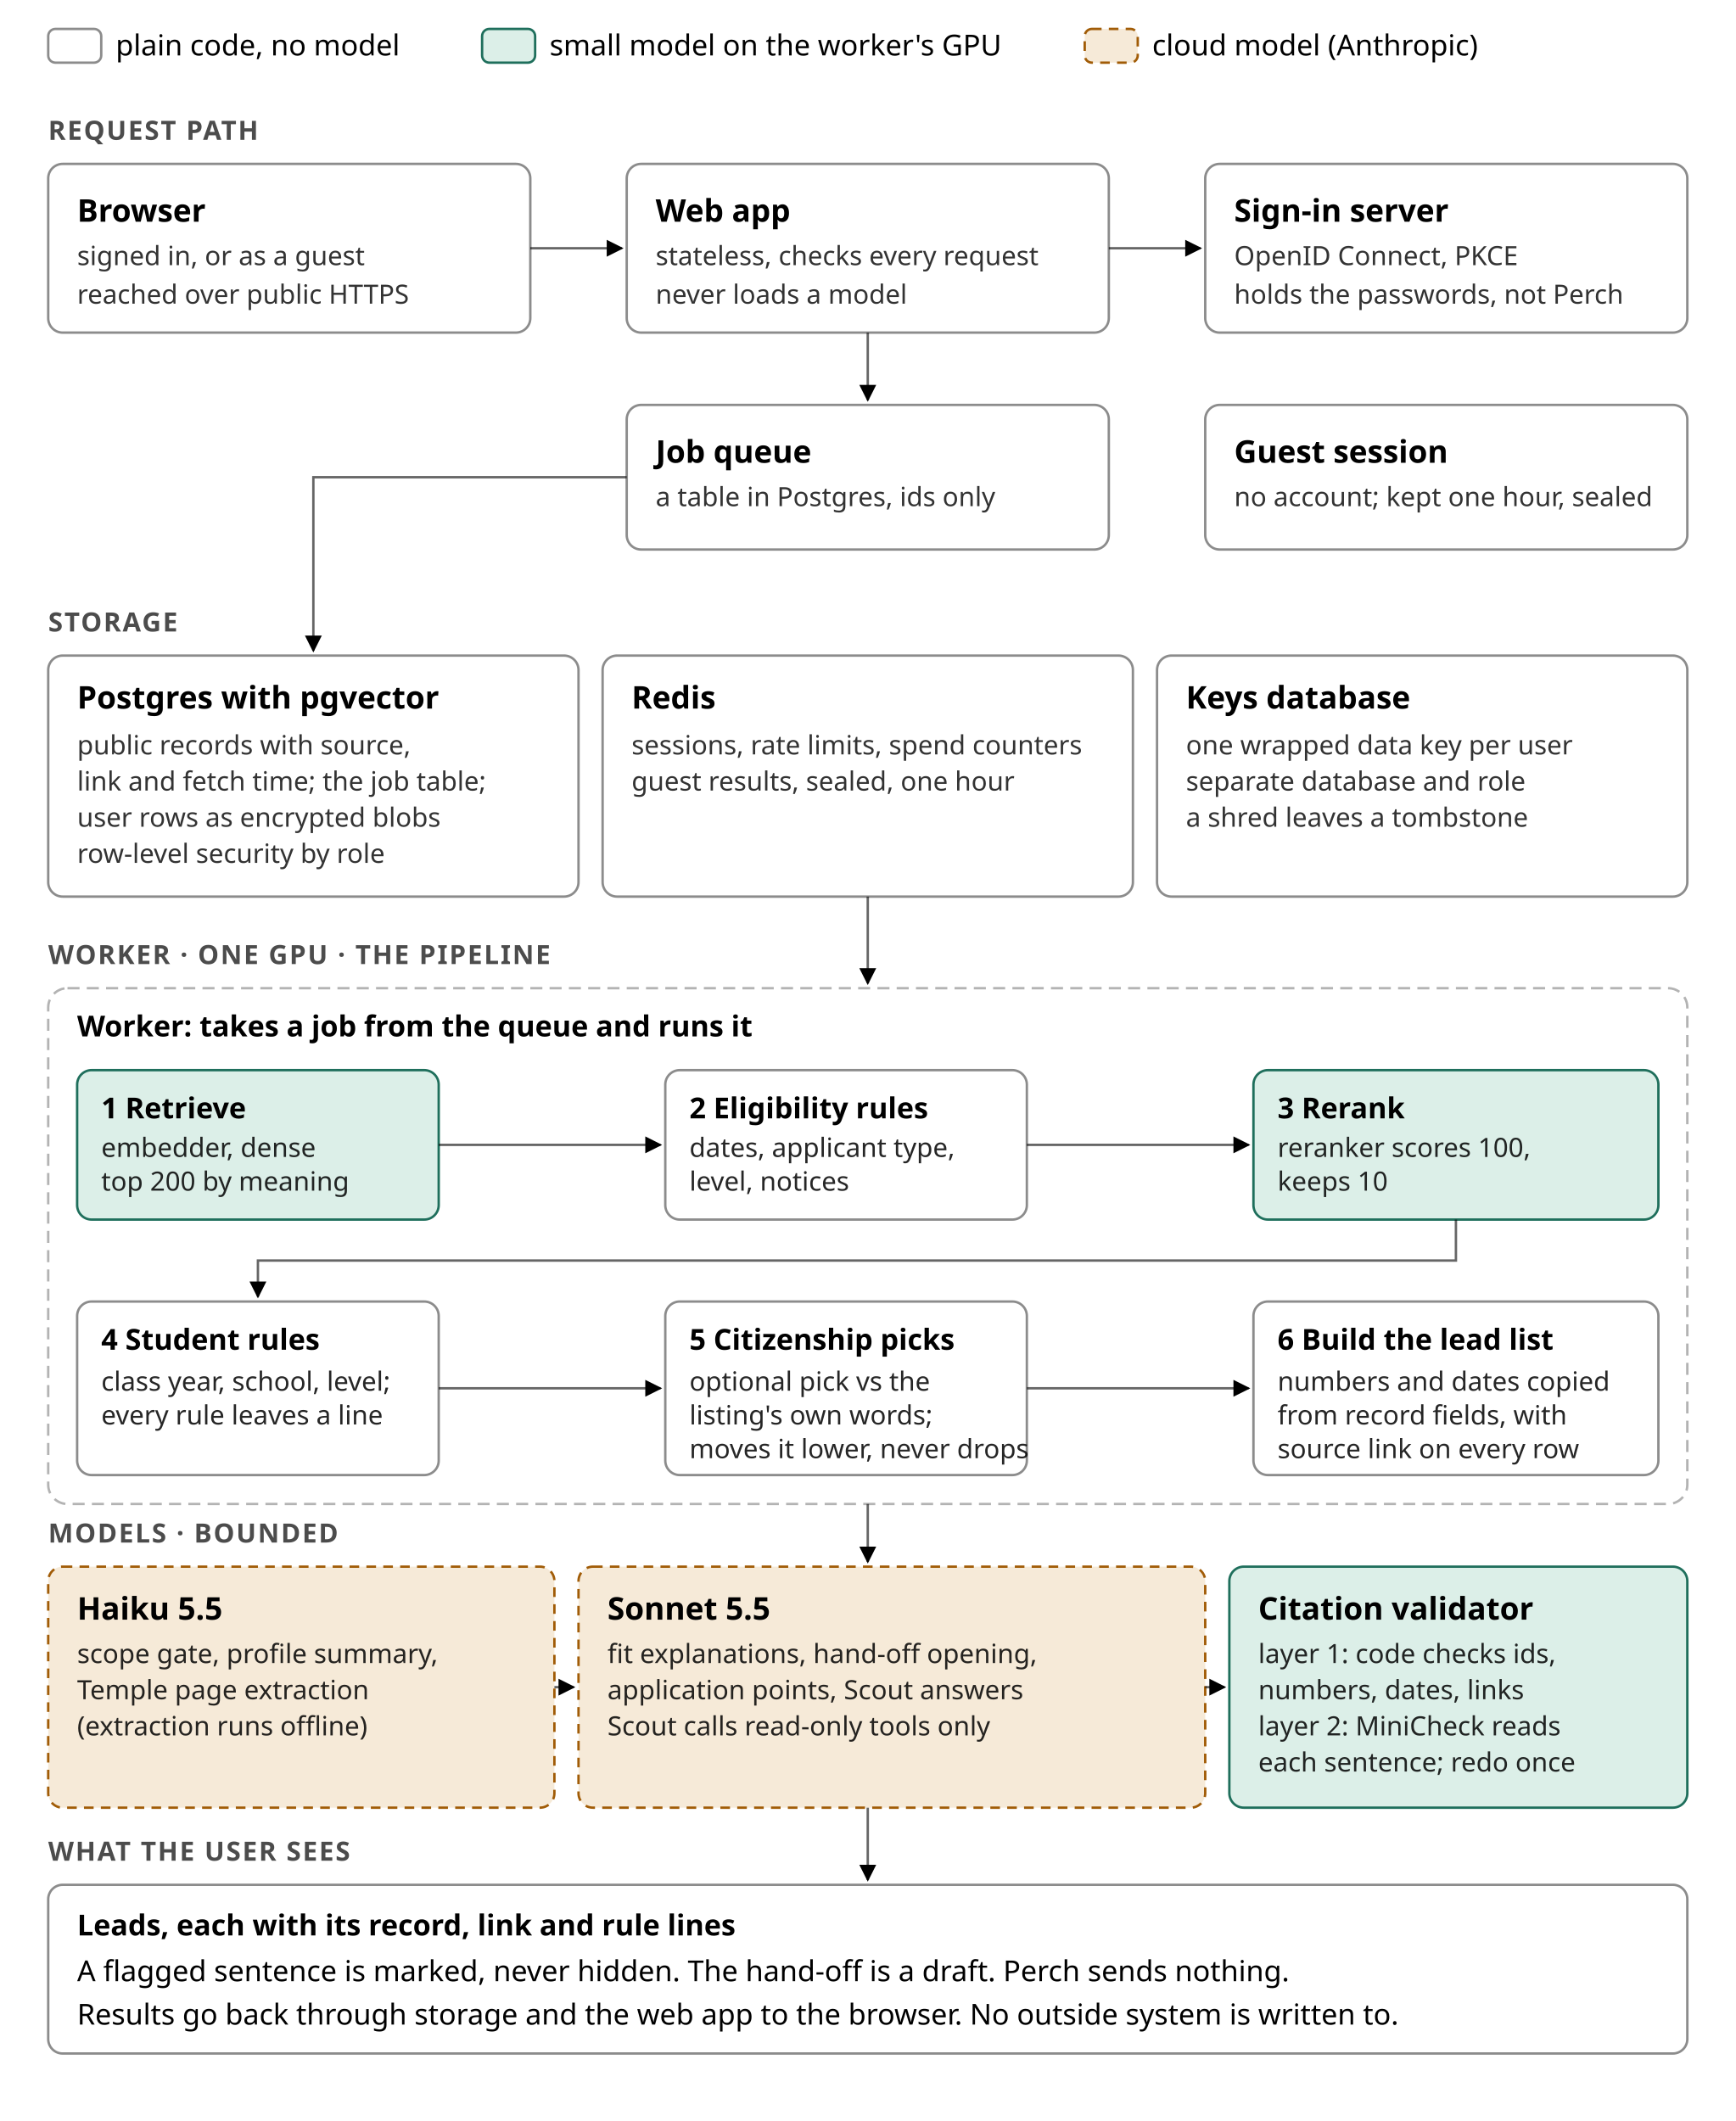
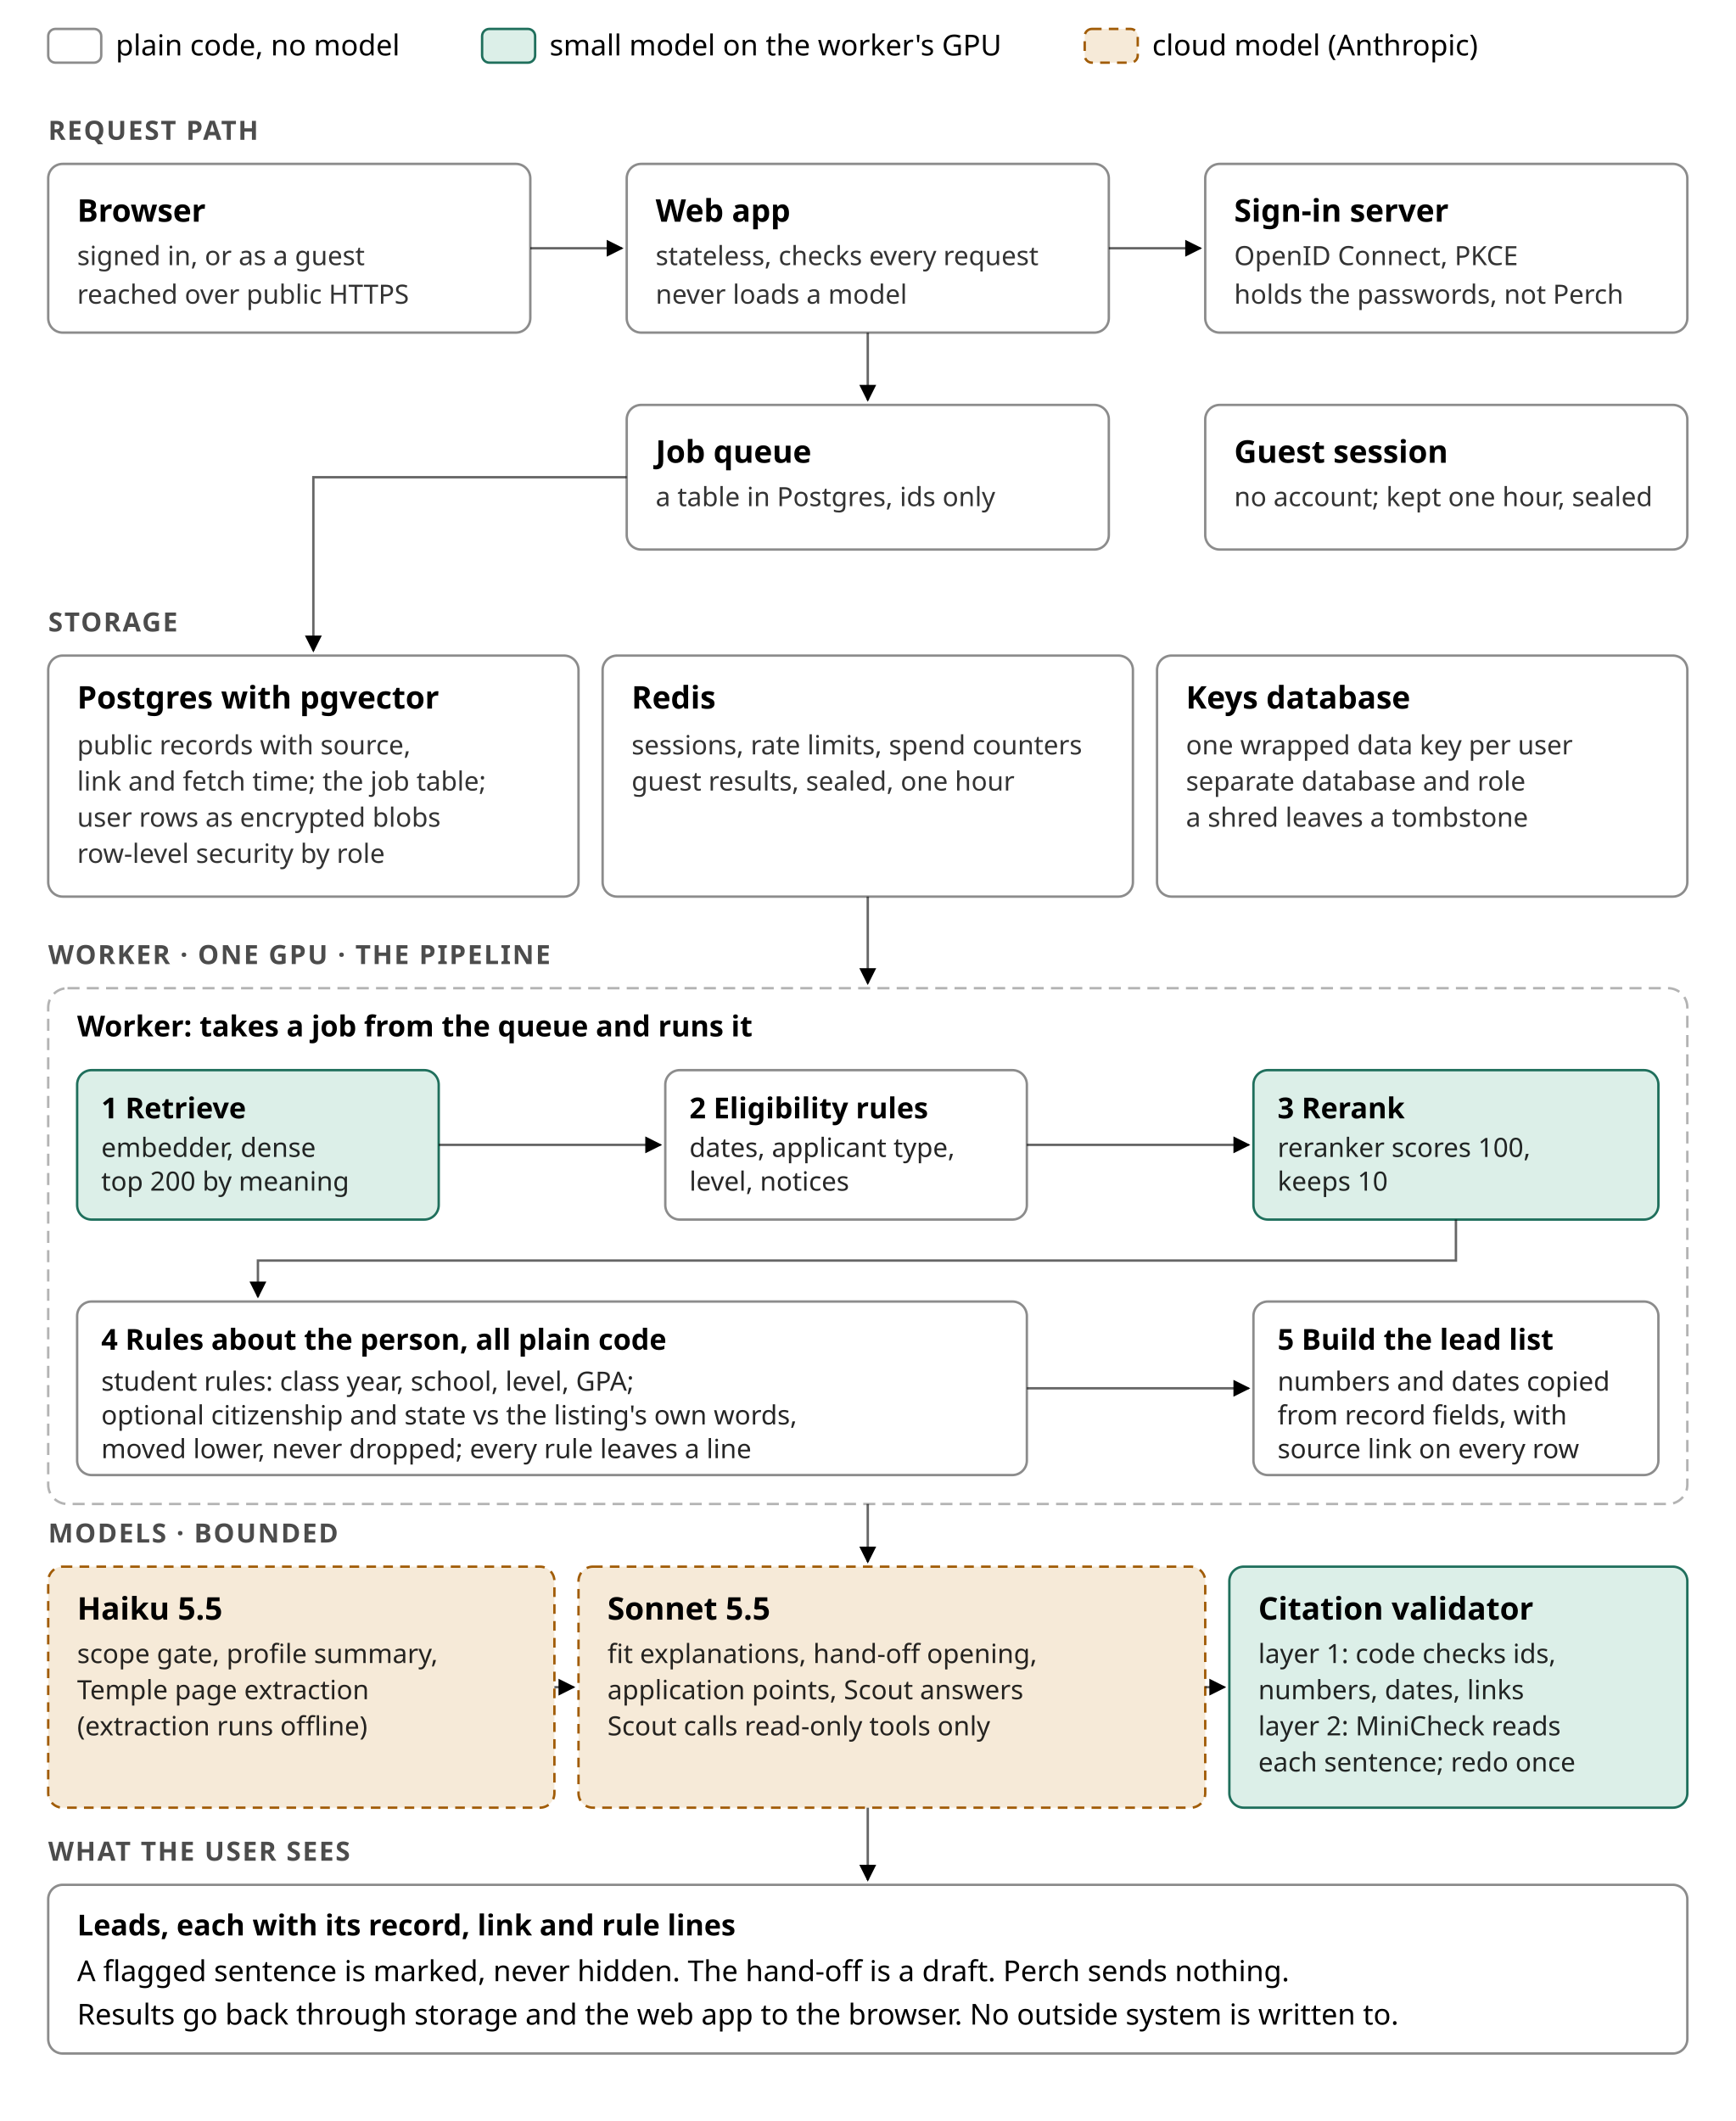
<svg xmlns="http://www.w3.org/2000/svg" viewBox="0 0 720 880" class="arch" role="img" font-family="system-ui, sans-serif" aria-label="How Perch v1 fits together. A browser talks to a stateless web app. The web app reads Postgres with pgvector, keeps sessions and counters in Redis, and puts jobs on a queue in Postgres. Sign-in goes through an OpenID Connect server; guests need no account. A worker on one GPU takes the jobs. Its pipeline is plain code: retrieval with a local embedder, eligibility rules, a local reranker, and student and citizenship rules. Cloud models from Anthropic write the profile summary, fit explanations, hand-off openings, application points and Scout answers. Every model output passes the citation validator, whose second layer is a local MiniCheck model. User data is stored encrypted with per-user keys held in a separate keys database. The app sends nothing to anyone.">
  <defs>
    <marker id="oa" viewBox="0 0 10 10" refX="9" refY="5" markerWidth="7" markerHeight="7" orient="auto-start-reverse">
      <path d="M0 0 L10 5 L0 10 z" fill="currentColor" />
    </marker>
  </defs>
  <g font-size="12" fill="currentColor">
    <rect x="20" y="12" width="22" height="14" rx="3" fill="none" stroke="currentColor" stroke-opacity="0.45" class="k-code" />
    <text x="48" y="23">plain code, no model</text>
    <rect x="200" y="12" width="22" height="14" rx="3" fill="#dcefe8" stroke="#1f6f5c" class="k-local" />
    <text x="228" y="23">small model on the worker's GPU</text>
    <rect x="450" y="12" width="22" height="14" rx="3" fill="#f6ead8" stroke="#a15c07" stroke-dasharray="4 3" class="k-cloud" />
    <text x="478" y="23">cloud model (Anthropic)</text>
  </g>
  <g font-size="11" fill="currentColor" opacity="0.7" font-weight="600" letter-spacing="0.06em">
    <text x="20" y="58">REQUEST PATH</text>
    <text x="20" y="262">STORAGE</text>
    <text x="20" y="400">WORKER · ONE GPU · THE PIPELINE</text>
    <text x="20" y="640">MODELS · BOUNDED</text>
    <text x="20" y="772">WHAT THE USER SEES</text>
  </g>
  <g fill="none" stroke="currentColor" stroke-opacity="0.45" class="k-code">
    <rect x="20" y="68" width="200" height="70" rx="6" />
    <rect x="260" y="68" width="200" height="70" rx="6" />
    <rect x="500" y="68" width="200" height="70" rx="6" />
    <rect x="260" y="168" width="200" height="60" rx="6" />
    <rect x="500" y="168" width="200" height="60" rx="6" />
  </g>
  <g font-size="13" font-weight="600" fill="currentColor">
    <text x="32" y="92">Browser</text>
    <text x="272" y="92">Web app</text>
    <text x="512" y="92">Sign-in server</text>
    <text x="272" y="192">Job queue</text>
    <text x="512" y="192">Guest session</text>
  </g>
  <g font-size="11" fill="currentColor" opacity="0.8">
    <text x="32" y="110">signed in, or as a guest</text>
    <text x="32" y="126">reached over public HTTPS</text>
    <text x="272" y="110">stateless, checks every request</text>
    <text x="272" y="126">never loads a model</text>
    <text x="512" y="110">OpenID Connect, PKCE</text>
    <text x="512" y="126">holds the passwords, not Perch</text>
    <text x="272" y="210">a table in Postgres, ids only</text>
    <text x="512" y="210">no account; kept one hour, sealed</text>
  </g>
  <g stroke="currentColor" stroke-opacity="0.6" fill="none" marker-end="url(#oa)">
    <path d="M220 103 H258" />
    <path d="M460 103 H498" />
    <path d="M360 138 V166" />
  </g>
  <g fill="none" stroke="currentColor" stroke-opacity="0.45" class="k-code">
    <rect x="20" y="272" width="220" height="100" rx="6" />
    <rect x="250" y="272" width="220" height="100" rx="6" />
    <rect x="480" y="272" width="220" height="100" rx="6" />
  </g>
  <g font-size="13" font-weight="600" fill="currentColor">
    <text x="32" y="294">Postgres with pgvector</text>
    <text x="262" y="294">Redis</text>
    <text x="492" y="294">Keys database</text>
  </g>
  <g font-size="11" fill="currentColor" opacity="0.8">
    <text x="32" y="313">public records with source,</text>
    <text x="32" y="328">link and fetch time; the job table;</text>
    <text x="32" y="343">user rows as encrypted blobs</text>
    <text x="32" y="358">row-level security by role</text>
    <text x="262" y="313">sessions, rate limits, spend counters</text>
    <text x="262" y="328">guest results, sealed, one hour</text>
    <text x="492" y="313">one wrapped data key per user</text>
    <text x="492" y="328">separate database and role</text>
    <text x="492" y="343">a shred leaves a tombstone</text>
  </g>
  <g stroke="currentColor" stroke-opacity="0.6" fill="none" marker-end="url(#oa)">
    <path d="M260 198 H130 V270" />
  </g>
  <rect x="20" y="410" width="680" height="214" rx="8" fill="none" stroke="currentColor" stroke-opacity="0.3" stroke-dasharray="5 3" />
  <g font-size="12" fill="currentColor" font-weight="600">
    <text x="32" y="430">Worker: takes a job from the queue and runs it</text>
  </g>
  <g fill="none" stroke="currentColor" stroke-opacity="0.45" class="k-code">
    <rect x="276" y="444" width="150" height="62" rx="6" />
-     <rect x="32" y="540" width="150" height="72" rx="6" />
-     <rect x="276" y="540" width="150" height="72" rx="6" />
+     <rect x="32" y="540" width="394" height="72" rx="6" />
    <rect x="520" y="540" width="168" height="72" rx="6" />
  </g>
  <rect x="32" y="444" width="150" height="62" rx="6" fill="#dcefe8" stroke="#1f6f5c" class="k-local" />
  <rect x="520" y="444" width="168" height="62" rx="6" fill="#dcefe8" stroke="#1f6f5c" class="k-local" />
  <g font-size="12" font-weight="600" fill="currentColor">
    <text x="42" y="464">1 Retrieve</text>
    <text x="286" y="464">2 Eligibility rules</text>
    <text x="530" y="464">3 Rerank</text>
-     <text x="42" y="560">4 Student rules</text>
-     <text x="286" y="560">5 Citizenship picks</text>
-     <text x="530" y="560">6 Build the lead list</text>
+     <text x="42" y="560">4 Rules about the person, all plain code</text>
+     <text x="530" y="560">5 Build the lead list</text>
  </g>
  <g font-size="11" fill="currentColor" opacity="0.85">
    <text x="42" y="480">embedder, dense</text>
    <text x="42" y="494">top 200 by meaning</text>
    <text x="286" y="480">dates, applicant type,</text>
    <text x="286" y="494">level, notices</text>
    <text x="530" y="480">reranker scores 100,</text>
    <text x="530" y="494">keeps 10</text>
-     <text x="42" y="577">class year, school, level;</text>
-     <text x="42" y="591">every rule leaves a line</text>
-     <text x="286" y="577">optional pick vs the</text>
-     <text x="286" y="591">listing's own words;</text>
-     <text x="286" y="605">moves it lower, never drops</text>
+     <text x="42" y="577">student rules: class year, school, level, GPA;</text>
+     <text x="42" y="591">optional citizenship and state vs the listing's own words,</text>
+     <text x="42" y="605">moved lower, never dropped; every rule leaves a line</text>
    <text x="530" y="577">numbers and dates copied</text>
    <text x="530" y="591">from record fields, with</text>
    <text x="530" y="605">source link on every row</text>
  </g>
  <g stroke="currentColor" stroke-opacity="0.6" fill="none" marker-end="url(#oa)">
    <path d="M182 475 H274" />
    <path d="M426 475 H518" />
    <path d="M604 506 V523 H107 V538" />
-     <path d="M182 576 H274" />
    <path d="M426 576 H518" />
    <path d="M360 372 V408" />
  </g>
  <rect x="20" y="650" width="210" height="100" rx="6" fill="#f6ead8" stroke="#a15c07" stroke-dasharray="4 3" class="k-cloud" />
  <rect x="240" y="650" width="260" height="100" rx="6" fill="#f6ead8" stroke="#a15c07" stroke-dasharray="4 3" class="k-cloud" />
  <rect x="510" y="650" width="190" height="100" rx="6" fill="#dcefe8" stroke="#1f6f5c" class="k-local" />
  <g font-size="13" font-weight="600" fill="currentColor">
    <text x="32" y="672">Haiku 5.5</text>
    <text x="252" y="672">Sonnet 5.5</text>
    <text x="522" y="672">Citation validator</text>
  </g>
  <g font-size="11" fill="currentColor" opacity="0.85">
    <text x="32" y="690">scope gate, profile summary,</text>
    <text x="32" y="705">Temple page extraction</text>
    <text x="32" y="720">(extraction runs offline)</text>
    <text x="252" y="690">fit explanations, hand-off opening,</text>
    <text x="252" y="705">application points, Scout answers</text>
    <text x="252" y="720">Scout calls read-only tools only</text>
    <text x="522" y="690">layer 1: code checks ids,</text>
    <text x="522" y="705">numbers, dates, links</text>
    <text x="522" y="720">layer 2: MiniCheck reads</text>
    <text x="522" y="735">each sentence; redo once</text>
  </g>
  <g stroke="currentColor" stroke-opacity="0.6" fill="none" marker-end="url(#oa)">
    <path d="M360 624 V648" />
    <path d="M230 700 H238" />
    <path d="M500 700 H508" />
  </g>
  <g fill="none" stroke="currentColor" stroke-opacity="0.45" class="k-code">
    <rect x="20" y="782" width="680" height="70" rx="6" />
  </g>
  <g font-size="12" fill="currentColor">
    <text x="32" y="803" font-weight="600">Leads, each with its record, link and rule lines</text>
    <text x="32" y="822">A flagged sentence is marked, never hidden. The hand-off is a draft. Perch sends nothing.</text>
    <text x="32" y="840">Results go back through storage and the web app to the browser. No outside system is written to.</text>
  </g>
  <path d="M360 750 V780" stroke="currentColor" stroke-opacity="0.6" fill="none" marker-end="url(#oa)" />
</svg>
